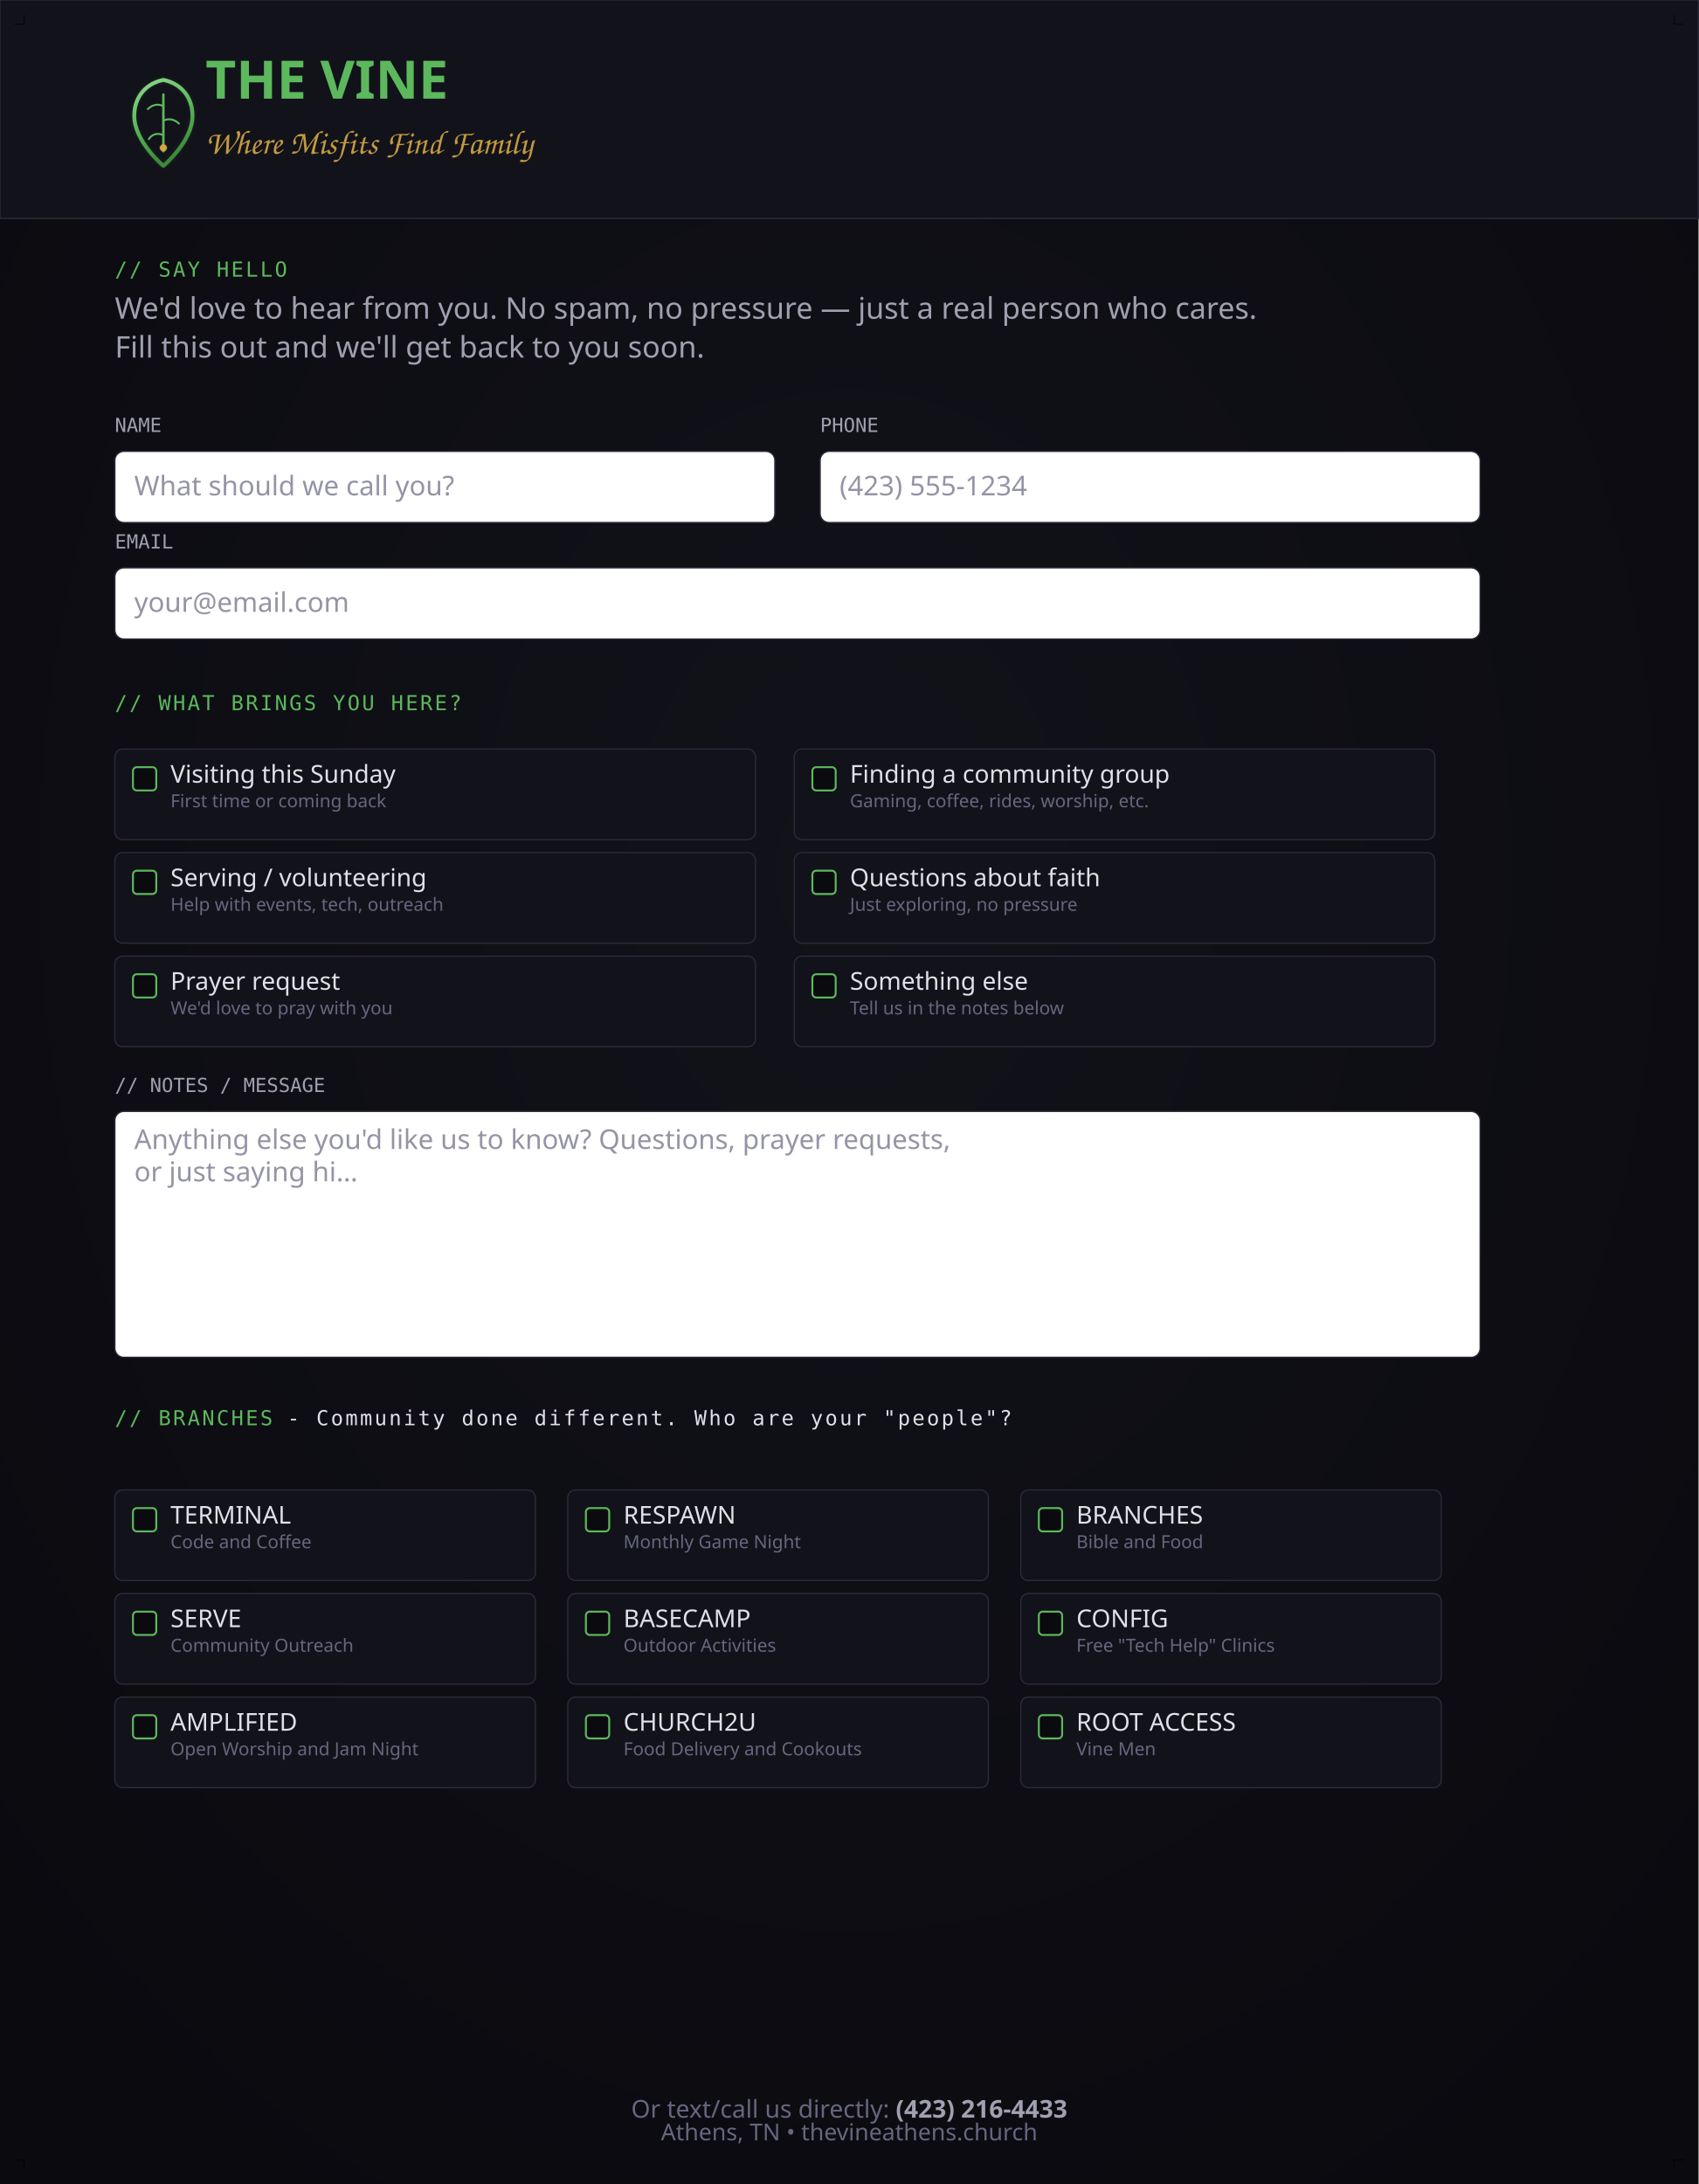
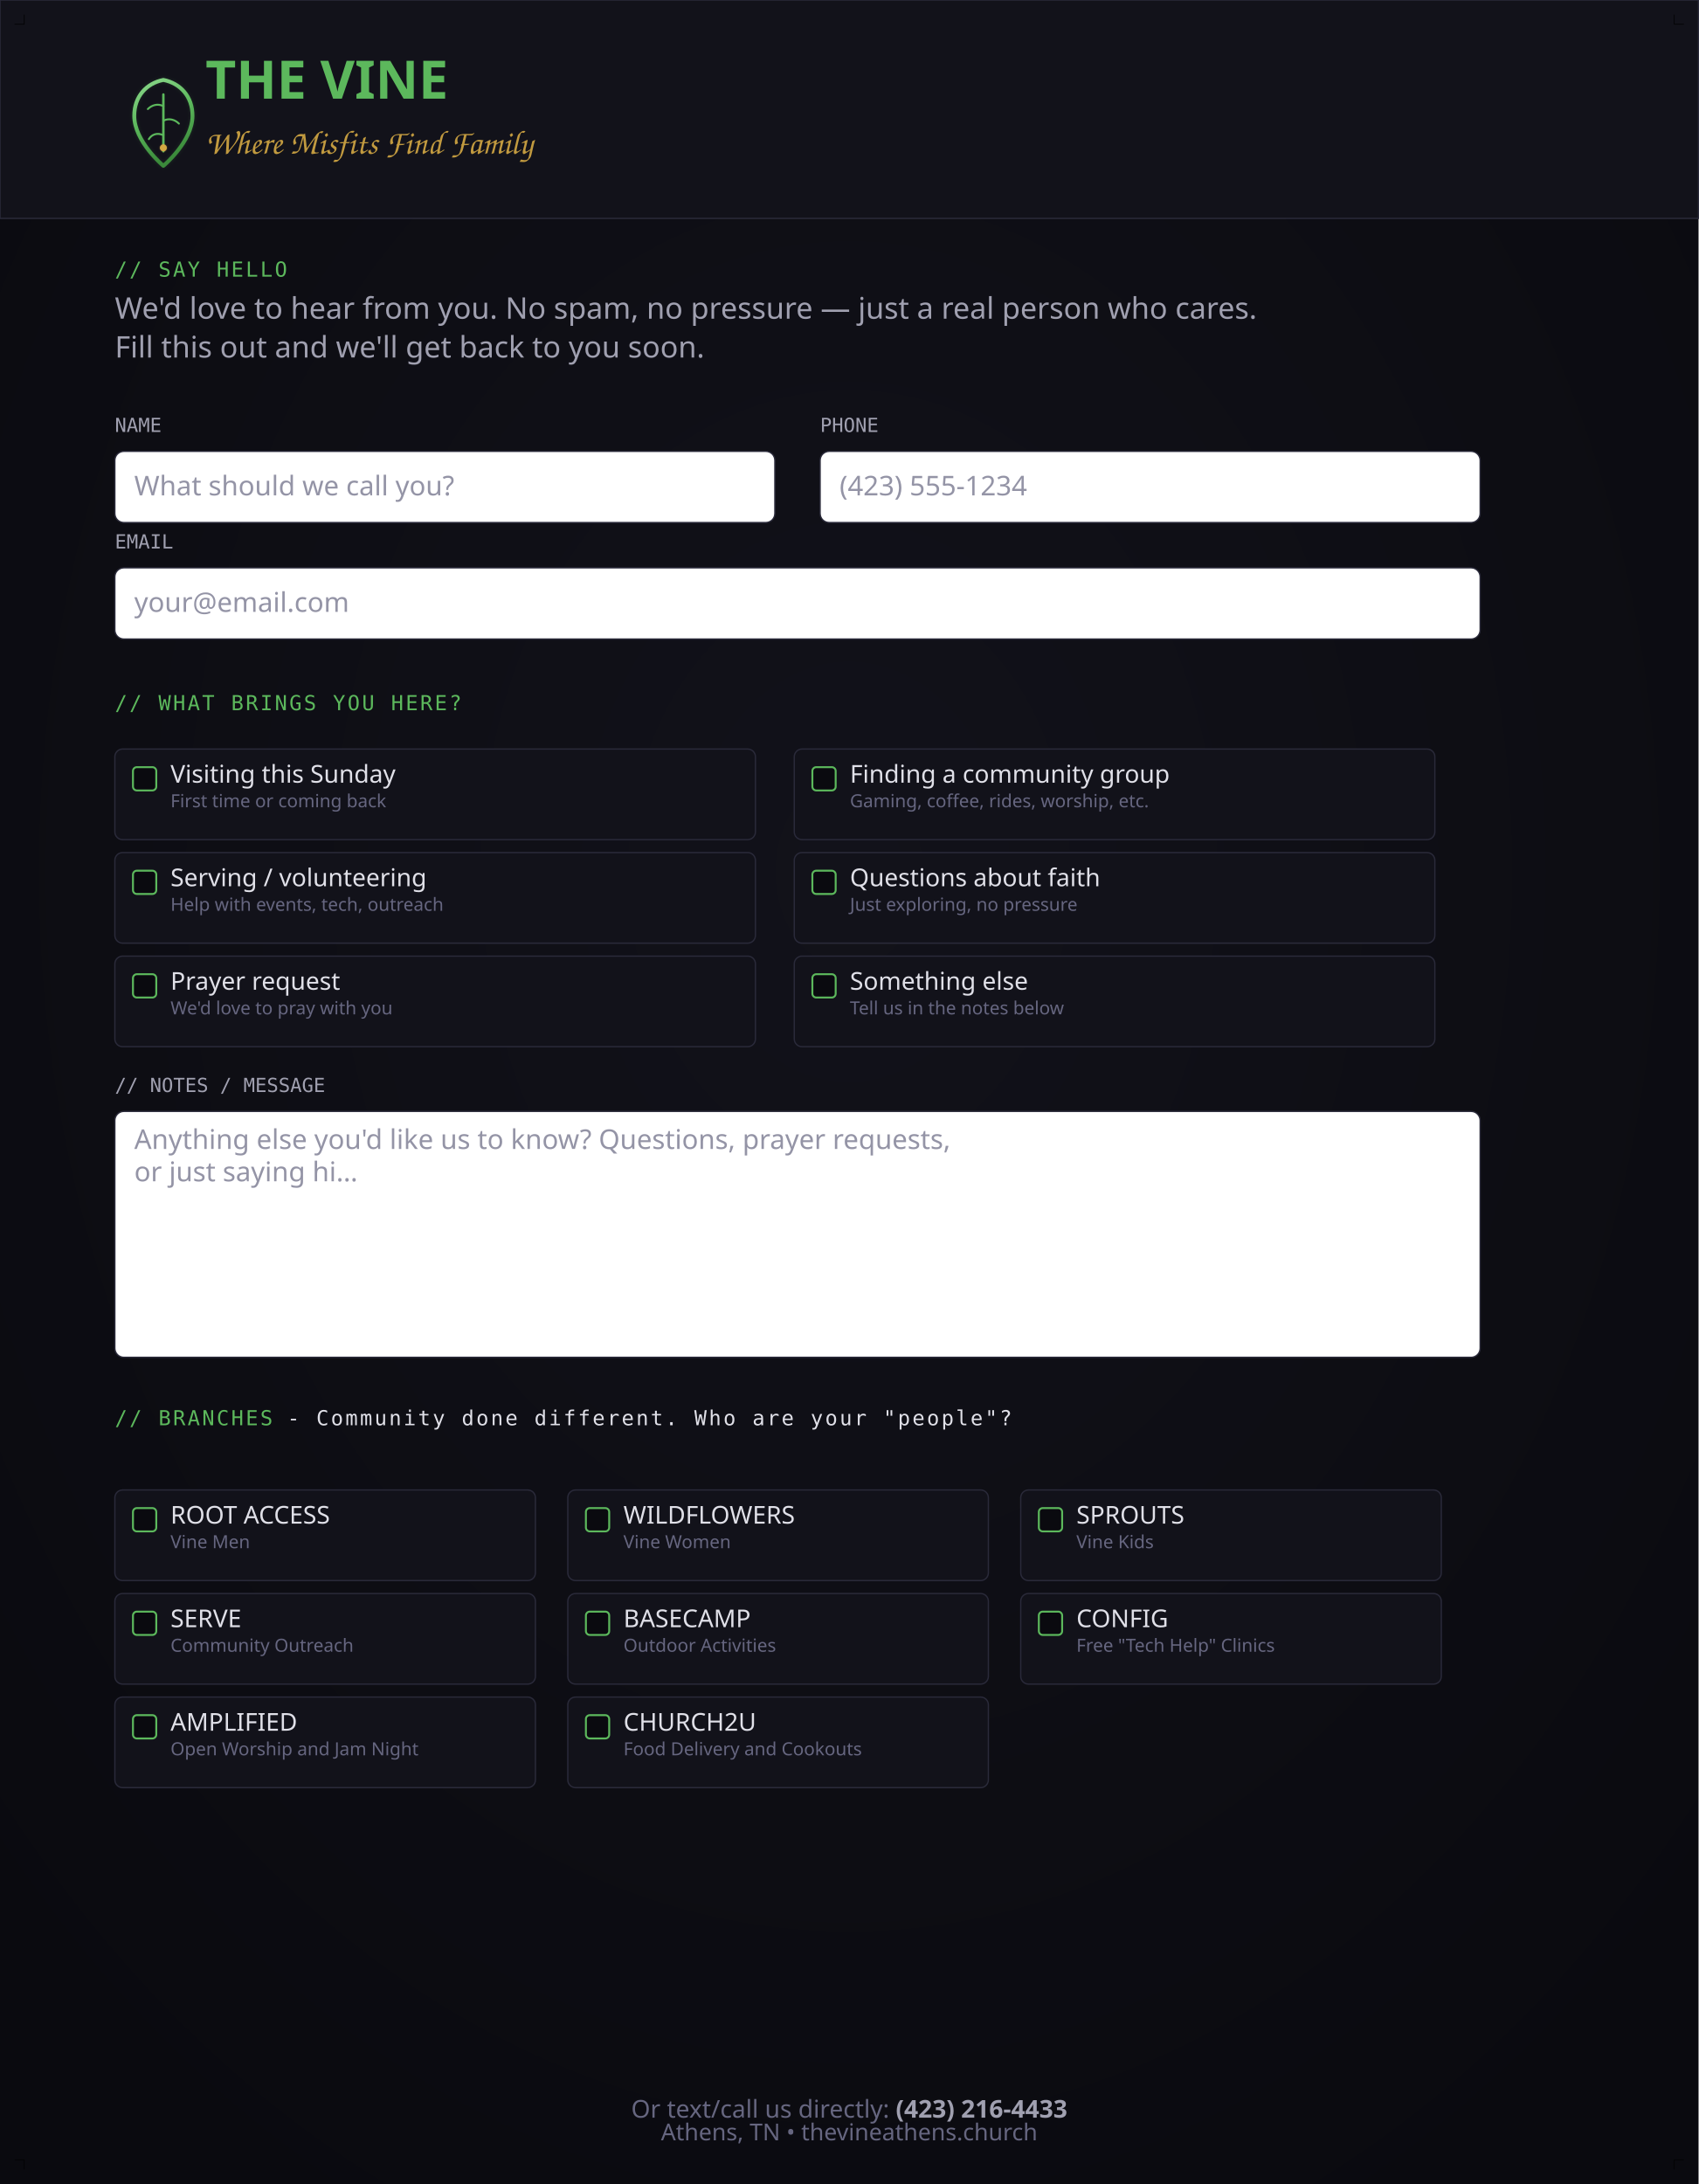
<svg xmlns="http://www.w3.org/2000/svg" viewBox="-37.5 -37.5 2625 3375" width="2625" height="3375">
  <defs>
    <radialGradient id="form-bg" cx="50%" cy="40%" r="70%">
      <stop offset="0%" stop-color="#12121a" />
      <stop offset="100%" stop-color="#0a0a0f" />
    </radialGradient>
    <linearGradient id="form-leaf" x1="0" y1="0" x2="0.3" y2="1">
      <stop offset="0%" stop-color="#8cd98c" />
      <stop offset="50%" stop-color="#5cb85c" />
      <stop offset="100%" stop-color="#3a8a3a" />
    </linearGradient>
    <filter id="form-amber-glow" x="-50%" y="-50%" width="200%" height="200%">
      <feGaussianBlur in="SourceGraphic" stdDeviation="2" result="blur" />
      <feMerge>
        <feMergeNode in="blur" />
        <feMergeNode in="SourceGraphic" />
      </feMerge>
    </filter>
    <filter id="form-leaf-glow" x="-20%" y="-20%" width="140%" height="140%">
      <feGaussianBlur in="SourceAlpha" stdDeviation="4" result="blur" />
      <feFlood flood-color="#5cb85c" flood-opacity="0.15" />
      <feComposite in2="blur" operator="in" result="glow" />
      <feMerge>
        <feMergeNode in="glow" />
        <feMergeNode in="SourceGraphic" />
      </feMerge>
    </filter>
  </defs>
  <rect x="-37.5" y="-37.5" width="2625" height="3375" fill="url(#form-bg)" />
  <g transform="translate(0, 0)">
    <rect x="-37.5" y="-37.5" width="2625" height="337.5" fill="#12121a" stroke="#2a2a3a" stroke-width="2" />
    <g transform="translate(140, 80) scale(0.75)">
      <path d="M100 185 C100 185 40 135 40 82 C40 42 65 15 100 8 C135 15 160 42 160 82 C160 135 100 185 100 185Z" fill="none" stroke="url(#form-leaf)" stroke-width="8" stroke-linejoin="round" filter="url(#form-leaf-glow)" />
      <line x1="100" y1="38" x2="100" y2="155" stroke="#5cb85c" stroke-width="5" stroke-linecap="round" />
      <path d="M100 62 C88 56 76 60 68 68" fill="none" stroke="#5cb85c" stroke-width="4" stroke-linecap="round" />
      <path d="M100 92 C112 86 124 90 132 98" fill="none" stroke="#5cb85c" stroke-width="4" stroke-linecap="round" />
      <path d="M100 122 C88 116 76 120 70 130" fill="none" stroke="#5cb85c" stroke-width="4" stroke-linecap="round" />
      <circle cx="100" cy="148" r="7" fill="#d4a843" filter="url(#form-amber-glow)" />
    </g>
    <text x="280" y="115" font-family="'Space Grotesk', sans-serif" font-size="82" font-weight="700" fill="#5cb85c">THE VINE</text>
    <text x="280" y="200" font-family="'Caveat', cursive" font-size="52" fill="#d4a843" opacity="0.9">Where Misfits Find Family</text>
  </g>
  <g transform="translate(0, 340)">
    <text x="140" y="50" font-family="'JetBrains Mono', monospace" font-size="32" fill="#5cb85c" letter-spacing="0.1em">// SAY HELLO</text>
    <text x="140" y="115" font-family="'Space Grotesk', sans-serif" font-size="46" fill="#a0a0b0">We'd love to hear from you. No spam, no pressure — just a real person who cares.</text>
    <text x="140" y="175" font-family="'Space Grotesk', sans-serif" font-size="46" fill="#a0a0b0">Fill this out and we'll get back to you soon.</text>
  </g>
  <g transform="translate(0, 630)">
    <g>
      <text x="140" y="0" font-family="'JetBrains Mono', monospace" font-size="30" fill="#a0a0b0">NAME</text>
      <rect x="140" y="30" width="1020" height="110" rx="14" fill="#ffffff" stroke="#2a2a3a" stroke-width="2" />
      <text x="170" y="98" font-family="'Space Grotesk', sans-serif" font-size="42" fill="#666680" opacity="0.7">What should we call you?</text>
      <text x="1230" y="0" font-family="'JetBrains Mono', monospace" font-size="30" fill="#a0a0b0">PHONE</text>
      <rect x="1230" y="30" width="1020" height="110" rx="14" fill="#ffffff" stroke="#2a2a3a" stroke-width="2" />
      <text x="1260" y="98" font-family="'Space Grotesk', sans-serif" font-size="42" fill="#666680" opacity="0.7">(423) 555-1234</text>
    </g>
    <g transform="translate(0, 180)">
      <text x="140" y="0" font-family="'JetBrains Mono', monospace" font-size="30" fill="#a0a0b0">EMAIL</text>
      <rect x="140" y="30" width="2110" height="110" rx="14" fill="#ffffff" stroke="#2a2a3a" stroke-width="2" />
      <text x="170" y="98" font-family="'Space Grotesk', sans-serif" font-size="42" fill="#666680" opacity="0.7">your@email.com</text>
    </g>
    <g transform="translate(0, 430)">
      <text x="140" y="0" font-family="'JetBrains Mono', monospace" font-size="32" fill="#5cb85c" letter-spacing="0.1em">// WHAT BRINGS YOU HERE?</text>
      <g transform="translate(140, 60)">
        <g>
          <rect x="0" y="0" width="990" height="140" rx="12" fill="#12121a" stroke="#2a2a3a" stroke-width="2" />
          <rect x="28" y="28" width="36" height="36" rx="6" fill="#0a0a0f" stroke="#5cb85c" stroke-width="3" />
          <text x="86" y="52" font-family="'Space Grotesk', sans-serif" font-size="38" fill="#e0e0e8">Visiting this Sunday</text>
          <text x="86" y="90" font-family="'Space Grotesk', sans-serif" font-size="28" fill="#666680">First time or coming back</text>
        </g>
        <g transform="translate(1050, 0)">
          <rect x="0" y="0" width="990" height="140" rx="12" fill="#12121a" stroke="#2a2a3a" stroke-width="2" />
          <rect x="28" y="28" width="36" height="36" rx="6" fill="#0a0a0f" stroke="#5cb85c" stroke-width="3" />
          <text x="86" y="52" font-family="'Space Grotesk', sans-serif" font-size="38" fill="#e0e0e8">Finding a community group</text>
          <text x="86" y="90" font-family="'Space Grotesk', sans-serif" font-size="28" fill="#666680">Gaming, coffee, rides, worship, etc.</text>
        </g>
      </g>
      <g transform="translate(140, 220)">
        <g>
          <rect x="0" y="0" width="990" height="140" rx="12" fill="#12121a" stroke="#2a2a3a" stroke-width="2" />
          <rect x="28" y="28" width="36" height="36" rx="6" fill="#0a0a0f" stroke="#5cb85c" stroke-width="3" />
          <text x="86" y="52" font-family="'Space Grotesk', sans-serif" font-size="38" fill="#e0e0e8">Serving / volunteering</text>
          <text x="86" y="90" font-family="'Space Grotesk', sans-serif" font-size="28" fill="#666680">Help with events, tech, outreach</text>
        </g>
        <g transform="translate(1050, 0)">
          <rect x="0" y="0" width="990" height="140" rx="12" fill="#12121a" stroke="#2a2a3a" stroke-width="2" />
          <rect x="28" y="28" width="36" height="36" rx="6" fill="#0a0a0f" stroke="#5cb85c" stroke-width="3" />
          <text x="86" y="52" font-family="'Space Grotesk', sans-serif" font-size="38" fill="#e0e0e8">Questions about faith</text>
          <text x="86" y="90" font-family="'Space Grotesk', sans-serif" font-size="28" fill="#666680">Just exploring, no pressure</text>
        </g>
      </g>
      <g transform="translate(140, 380)">
        <g>
          <rect x="0" y="0" width="990" height="140" rx="12" fill="#12121a" stroke="#2a2a3a" stroke-width="2" />
          <rect x="28" y="28" width="36" height="36" rx="6" fill="#0a0a0f" stroke="#5cb85c" stroke-width="3" />
          <text x="86" y="52" font-family="'Space Grotesk', sans-serif" font-size="38" fill="#e0e0e8">Prayer request</text>
          <text x="86" y="90" font-family="'Space Grotesk', sans-serif" font-size="28" fill="#666680">We'd love to pray with you</text>
        </g>
        <g transform="translate(1050, 0)">
          <rect x="0" y="0" width="990" height="140" rx="12" fill="#12121a" stroke="#2a2a3a" stroke-width="2" />
          <rect x="28" y="28" width="36" height="36" rx="6" fill="#0a0a0f" stroke="#5cb85c" stroke-width="3" />
          <text x="86" y="52" font-family="'Space Grotesk', sans-serif" font-size="38" fill="#e0e0e8">Something else</text>
          <text x="86" y="90" font-family="'Space Grotesk', sans-serif" font-size="28" fill="#666680">Tell us in the notes below</text>
        </g>
      </g>
    </g>
    <g transform="translate(0, 1020)">
      <text x="140" y="0" font-family="'JetBrains Mono', monospace" font-size="30" fill="#a0a0b0">// NOTES / MESSAGE</text>
      <rect x="140" y="30" width="2110" height="380" rx="14" fill="#ffffff" stroke="#2a2a3a" stroke-width="2" />
      <text x="170" y="88" font-family="'Space Grotesk', sans-serif" font-size="42" fill="#666680" opacity="0.7">Anything else you'd like us to know? Questions, prayer requests,</text>
      <text x="170" y="138" font-family="'Space Grotesk', sans-serif" font-size="42" fill="#666680" opacity="0.7">or just saying hi…</text>
      <text x="140" y="515" font-family="'JetBrains Mono', monospace" font-size="32" fill="#5cb85c" letter-spacing="0.1em">// BRANCHES <tspan fill="#e0e0e8">- Community done different. Who are your "people"?</tspan>
      </text>
      <g transform="translate(140, 615)">
        <g>
          <rect x="0" y="0" width="650" height="140" rx="12" fill="#12121a" stroke="#2a2a3a" stroke-width="2" />
          <rect x="28" y="28" width="36" height="36" rx="6" fill="#0a0a0f" stroke="#5cb85c" stroke-width="3" />
-           <text x="86" y="52" font-family="'Space Grotesk', sans-serif" font-size="38" fill="#e0e0e8">TERMINAL</text>
-           <text x="86" y="90" font-family="'Space Grotesk', sans-serif" font-size="28" fill="#666680">Code and Coffee</text>
+           <text x="86" y="52" font-family="'Space Grotesk', sans-serif" font-size="38" fill="#e0e0e8">ROOT ACCESS</text>
+           <text x="86" y="90" font-family="'Space Grotesk', sans-serif" font-size="28" fill="#666680">Vine Men</text>
        </g>
        <g transform="translate(700, 0)">
          <rect x="0" y="0" width="650" height="140" rx="12" fill="#12121a" stroke="#2a2a3a" stroke-width="2" />
          <rect x="28" y="28" width="36" height="36" rx="6" fill="#0a0a0f" stroke="#5cb85c" stroke-width="3" />
-           <text x="86" y="52" font-family="'Space Grotesk', sans-serif" font-size="38" fill="#e0e0e8">RESPAWN</text>
-           <text x="86" y="90" font-family="'Space Grotesk', sans-serif" font-size="28" fill="#666680">Monthly Game Night</text>
+           <text x="86" y="52" font-family="'Space Grotesk', sans-serif" font-size="38" fill="#e0e0e8">WILDFLOWERS</text>
+           <text x="86" y="90" font-family="'Space Grotesk', sans-serif" font-size="28" fill="#666680">Vine Women</text>
        </g>
        <g transform="translate(1400, 0)">
          <rect x="0" y="0" width="650" height="140" rx="12" fill="#12121a" stroke="#2a2a3a" stroke-width="2" />
          <rect x="28" y="28" width="36" height="36" rx="6" fill="#0a0a0f" stroke="#5cb85c" stroke-width="3" />
-           <text x="86" y="52" font-family="'Space Grotesk', sans-serif" font-size="38" fill="#e0e0e8">BRANCHES</text>
-           <text x="86" y="90" font-family="'Space Grotesk', sans-serif" font-size="28" fill="#666680">Bible and Food</text>
+           <text x="86" y="52" font-family="'Space Grotesk', sans-serif" font-size="38" fill="#e0e0e8">SPROUTS</text>
+           <text x="86" y="90" font-family="'Space Grotesk', sans-serif" font-size="28" fill="#666680">Vine Kids</text>
        </g>
      </g>
      <g transform="translate(140, 775)">
        <g>
          <rect x="0" y="0" width="650" height="140" rx="12" fill="#12121a" stroke="#2a2a3a" stroke-width="2" />
          <rect x="28" y="28" width="36" height="36" rx="6" fill="#0a0a0f" stroke="#5cb85c" stroke-width="3" />
          <text x="86" y="52" font-family="'Space Grotesk', sans-serif" font-size="38" fill="#e0e0e8">SERVE</text>
          <text x="86" y="90" font-family="'Space Grotesk', sans-serif" font-size="28" fill="#666680">Community Outreach</text>
        </g>
        <g transform="translate(700, 0)">
          <rect x="0" y="0" width="650" height="140" rx="12" fill="#12121a" stroke="#2a2a3a" stroke-width="2" />
          <rect x="28" y="28" width="36" height="36" rx="6" fill="#0a0a0f" stroke="#5cb85c" stroke-width="3" />
          <text x="86" y="52" font-family="'Space Grotesk', sans-serif" font-size="38" fill="#e0e0e8">BASECAMP</text>
          <text x="86" y="90" font-family="'Space Grotesk', sans-serif" font-size="28" fill="#666680">Outdoor Activities</text>
        </g>
        <g transform="translate(1400, 0)">
          <rect x="0" y="0" width="650" height="140" rx="12" fill="#12121a" stroke="#2a2a3a" stroke-width="2" />
          <rect x="28" y="28" width="36" height="36" rx="6" fill="#0a0a0f" stroke="#5cb85c" stroke-width="3" />
          <text x="86" y="52" font-family="'Space Grotesk', sans-serif" font-size="38" fill="#e0e0e8">CONFIG</text>
          <text x="86" y="90" font-family="'Space Grotesk', sans-serif" font-size="28" fill="#666680">Free "Tech Help" Clinics</text>
        </g>
      </g>
      <g transform="translate(140, 935)">
        <g>
          <rect x="0" y="0" width="650" height="140" rx="12" fill="#12121a" stroke="#2a2a3a" stroke-width="2" />
          <rect x="28" y="28" width="36" height="36" rx="6" fill="#0a0a0f" stroke="#5cb85c" stroke-width="3" />
          <text x="86" y="52" font-family="'Space Grotesk', sans-serif" font-size="38" fill="#e0e0e8">AMPLIFIED</text>
          <text x="86" y="90" font-family="'Space Grotesk', sans-serif" font-size="28" fill="#666680">Open Worship and Jam Night</text>
        </g>
        <g transform="translate(700, 0)">
          <rect x="0" y="0" width="650" height="140" rx="12" fill="#12121a" stroke="#2a2a3a" stroke-width="2" />
          <rect x="28" y="28" width="36" height="36" rx="6" fill="#0a0a0f" stroke="#5cb85c" stroke-width="3" />
          <text x="86" y="52" font-family="'Space Grotesk', sans-serif" font-size="38" fill="#e0e0e8">CHURCH2U</text>
          <text x="86" y="90" font-family="'Space Grotesk', sans-serif" font-size="28" fill="#666680">Food Delivery and Cookouts</text>
        </g>
-         <g transform="translate(1400, 0)">
-           <rect x="0" y="0" width="650" height="140" rx="12" fill="#12121a" stroke="#2a2a3a" stroke-width="2" />
-           <rect x="28" y="28" width="36" height="36" rx="6" fill="#0a0a0f" stroke="#5cb85c" stroke-width="3" />
-           <text x="86" y="52" font-family="'Space Grotesk', sans-serif" font-size="38" fill="#e0e0e8">ROOT ACCESS</text>
-           <text x="86" y="90" font-family="'Space Grotesk', sans-serif" font-size="28" fill="#666680">Vine Men</text>
-         </g>
      </g>
    </g>
  </g>
  <g transform="translate(0, 3250)">
    <text x="1275" y="-15" text-anchor="middle" font-family="'Space Grotesk', sans-serif" font-size="38" fill="#666680">Or text/call us directly: <tspan font-weight="600" fill="#a0a0b0">(423) 216-4433</tspan>
    </text>
    <text x="1275" y="20" text-anchor="middle" font-family="'Space Grotesk', sans-serif" font-size="36" fill="#666680">Athens, TN • thevineathens.church</text>
  </g>
  <g stroke="#000000" stroke-width="1" fill="none">
    <path d="M-15,0 L0,0 L0,-15" />
    <path d="M2550,-15 L2550,0 L2565,0" />
    <path d="M-15,3300 L0,3300 L0,3315" />
    <path d="M2550,3315 L2550,3300 L2565,3300" />
  </g>
</svg>
